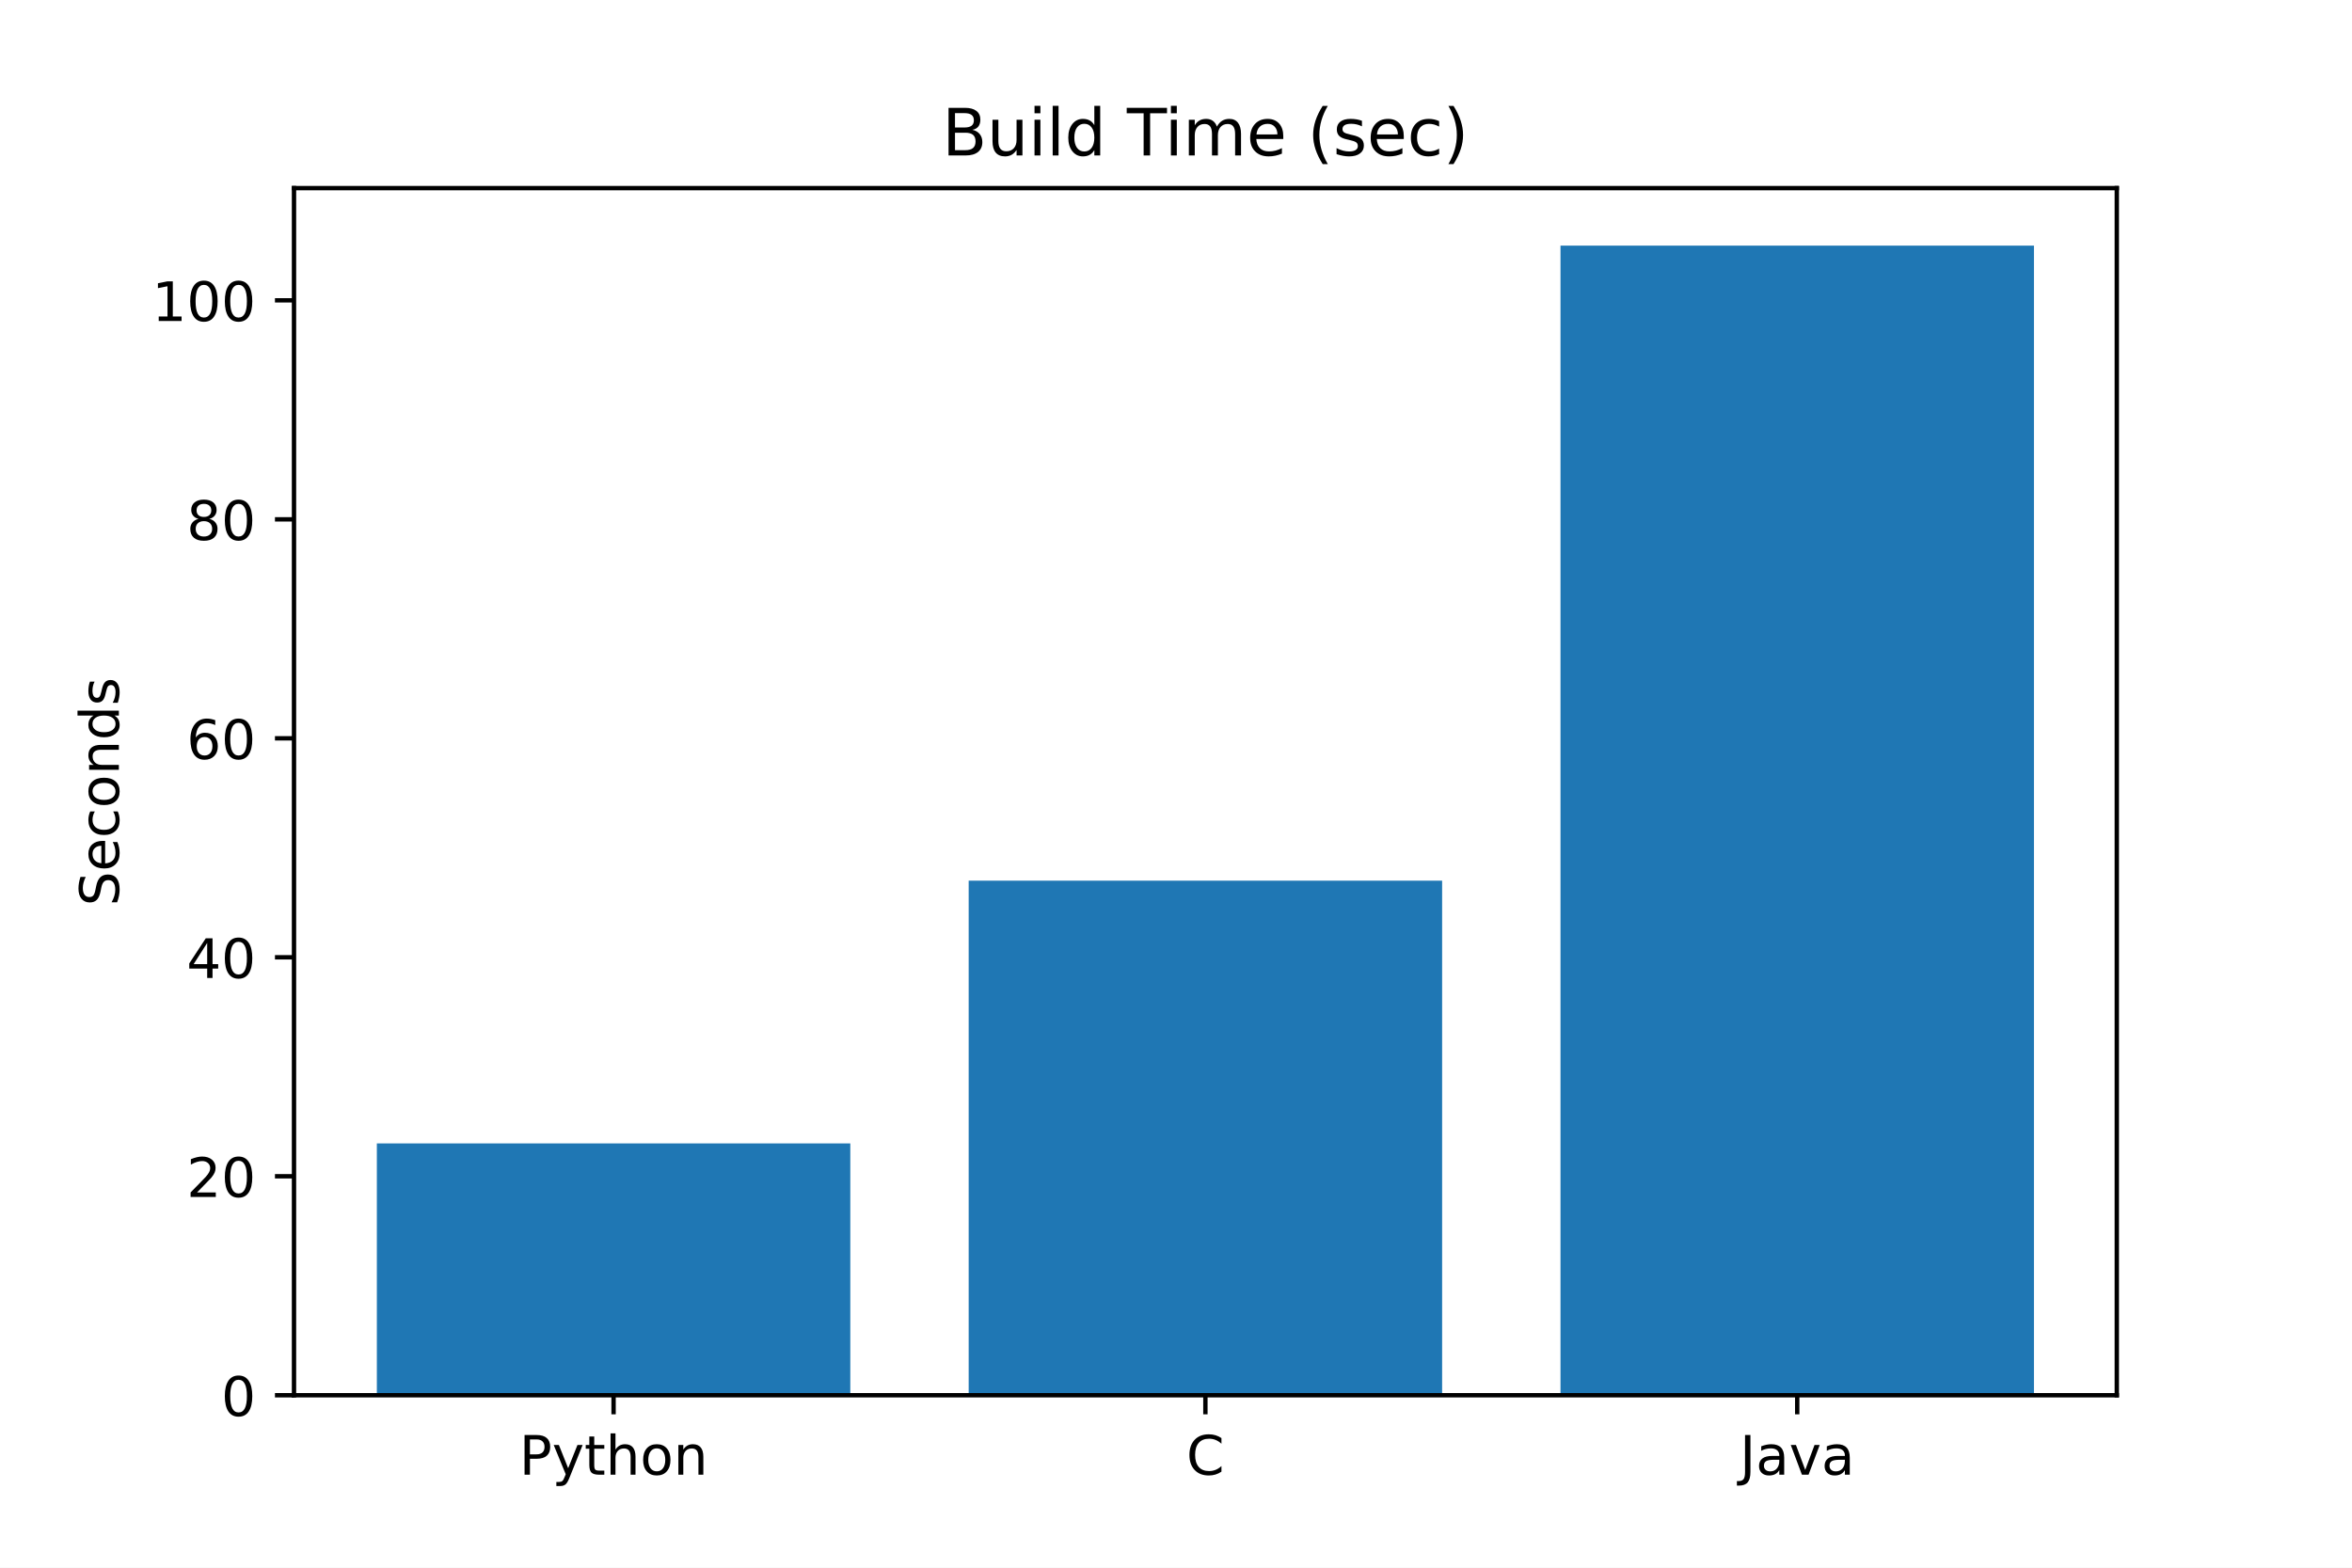
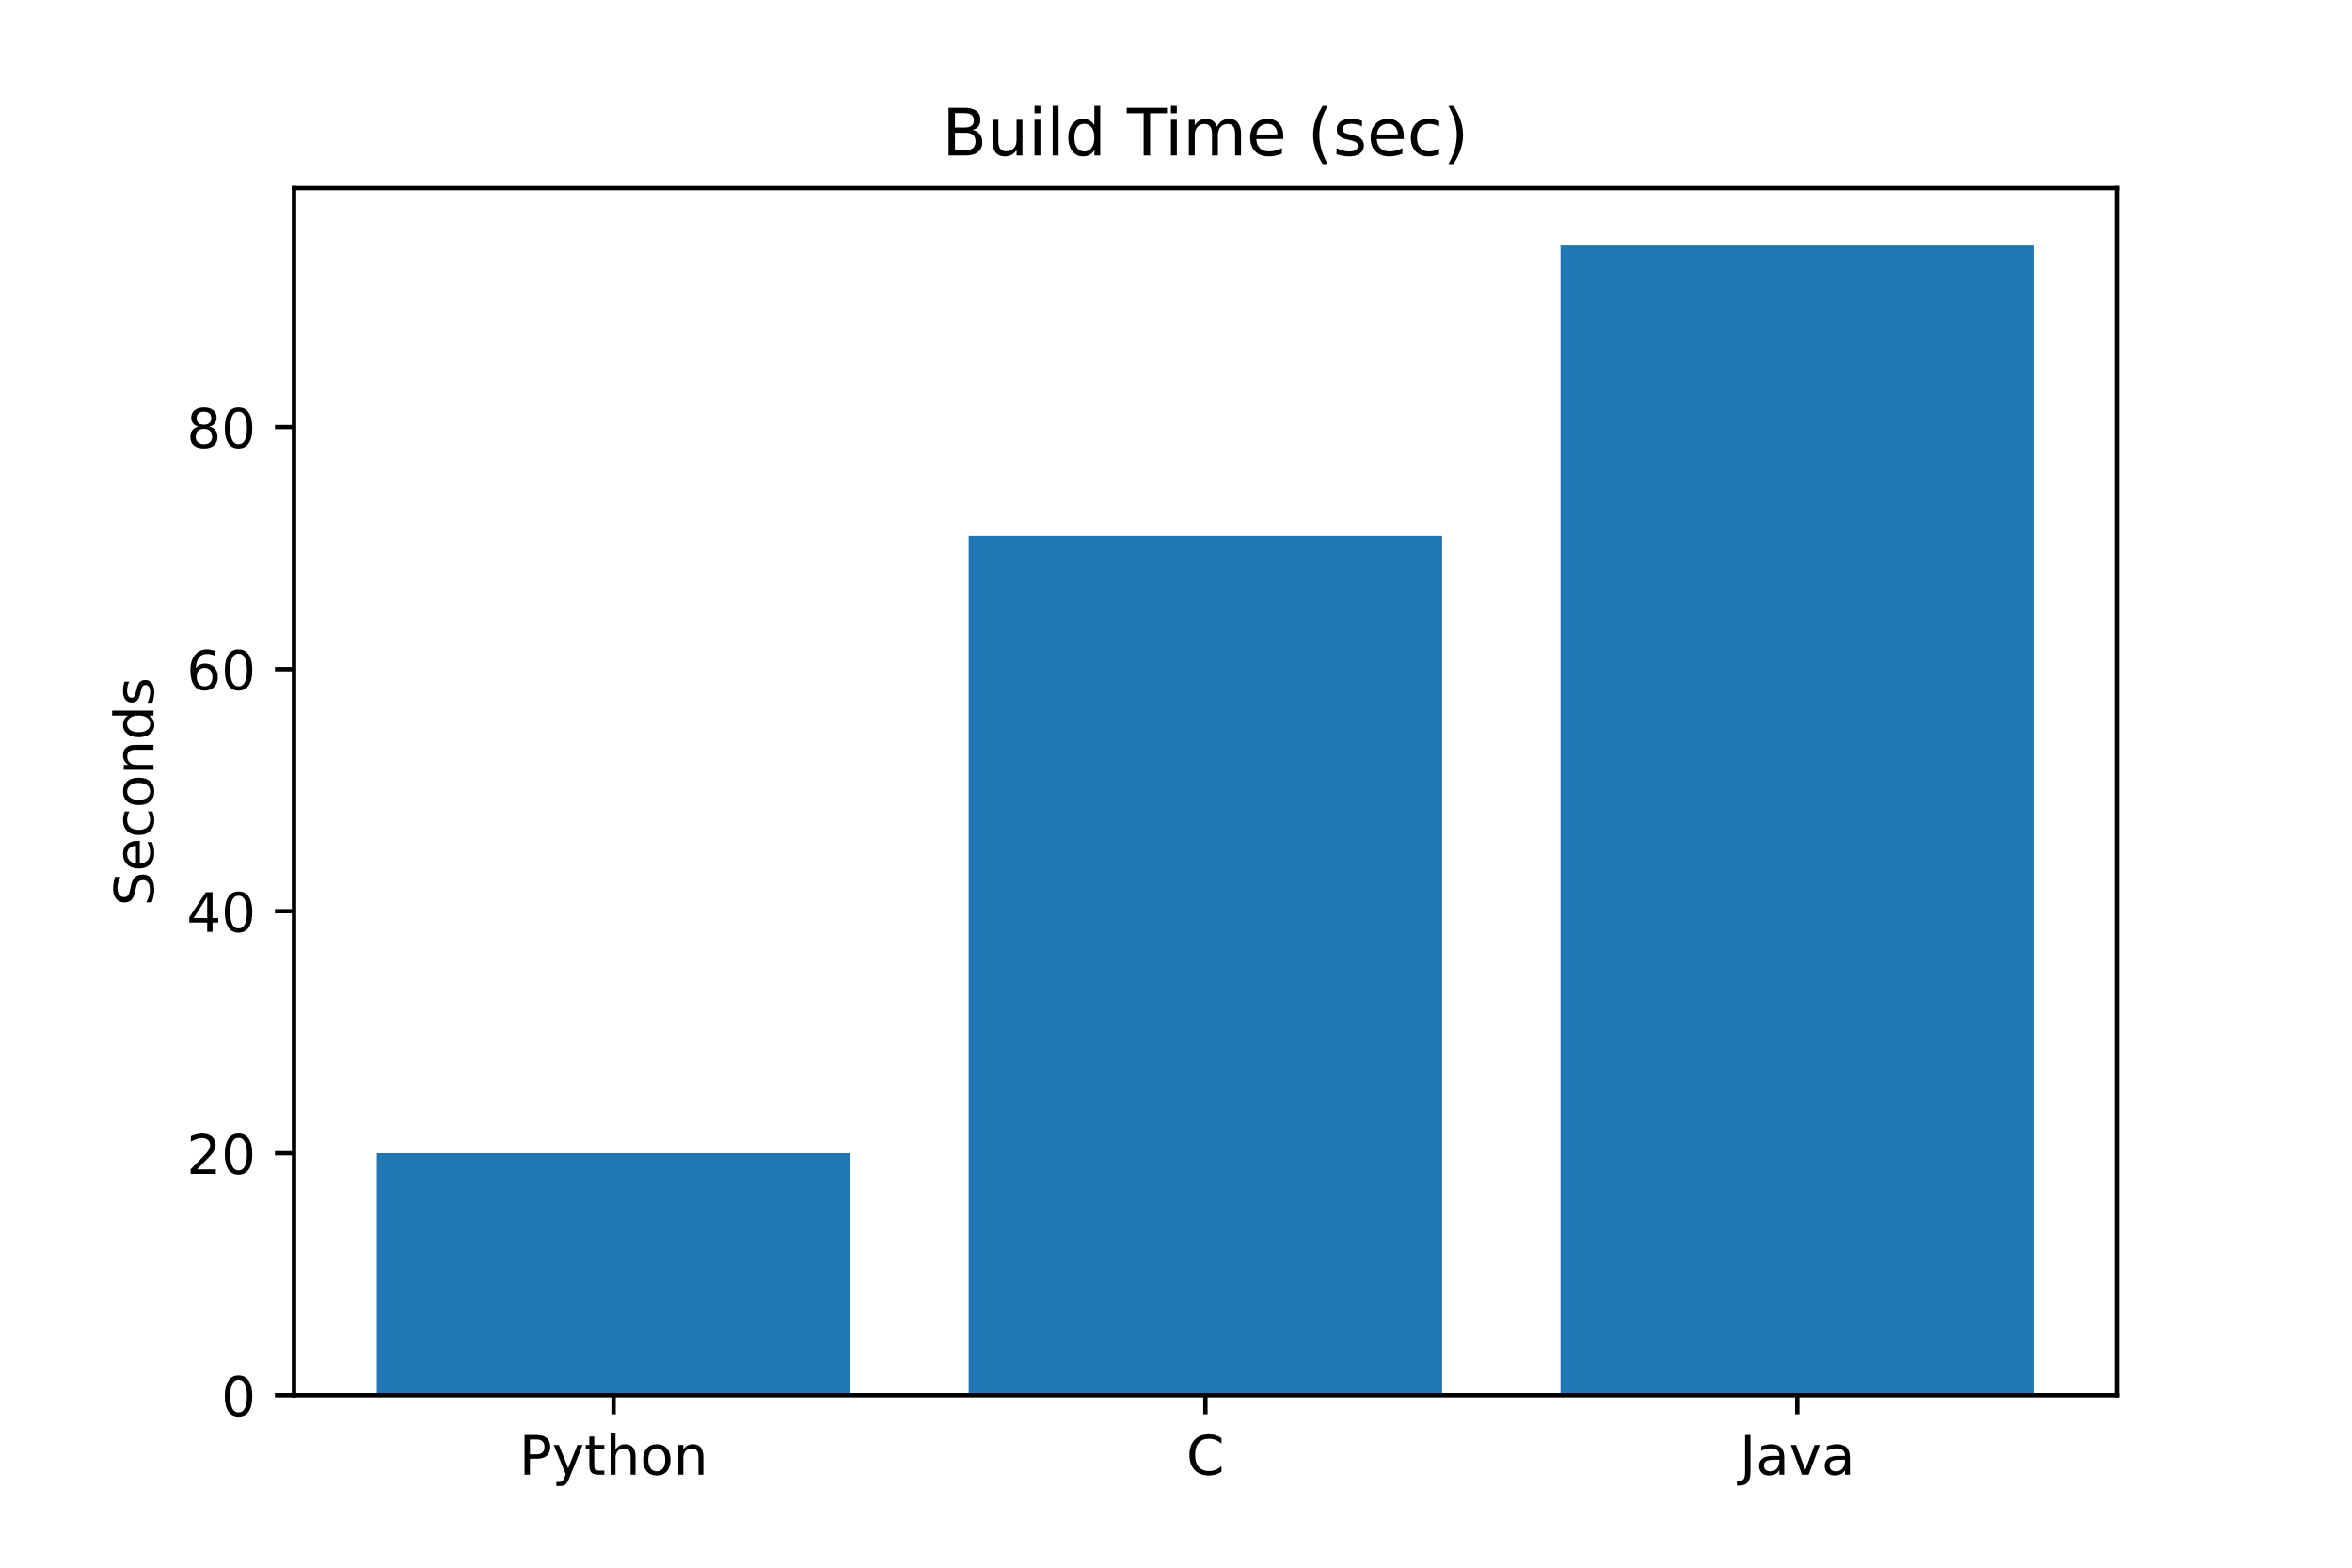
<svg xmlns="http://www.w3.org/2000/svg" xmlns:xlink="http://www.w3.org/1999/xlink" width="432pt" height="288pt" viewBox="0 0 432 288" version="1.1">
  <defs>
    <style type="text/css">*{stroke-linejoin: round; stroke-linecap: butt}</style>
  </defs>
  <g id="figure_1">
    <g id="patch_1">
      <path d="M 0 288  L 432 288  L 432 0  L 0 0  z " style="fill: #ffffff" />
    </g>
    <g id="axes_1">
      <g id="patch_2">
        <path d="M 54 256.32  L 388.8 256.32  L 388.8 34.56  L 54 34.56  z " style="fill: #ffffff" />
      </g>
      <g id="patch_3">
-         <path d="M 69.218 256.32  L 156.179 256.32  L 156.179 210.057  L 69.218 210.057  z " clip-path="url(#pb81dfab6d7)" style="fill: #1f77b4" />
+         <path d="M 69.218 256.32  L 156.179 256.32  L 156.179 211.857  L 69.218 211.857  z " clip-path="url(#pa4624cf22f)" style="fill: #1f77b4" />
      </g>
      <g id="patch_4">
-         <path d="M 177.919 256.32  L 264.881 256.32  L 264.881 161.783  L 177.919 161.783  z " clip-path="url(#pb81dfab6d7)" style="fill: #1f77b4" />
+         <path d="M 177.919 256.32  L 264.881 256.32  L 264.881 98.476  L 177.919 98.476  z " clip-path="url(#pa4624cf22f)" style="fill: #1f77b4" />
      </g>
      <g id="patch_5">
-         <path d="M 286.621 256.32  L 373.582 256.32  L 373.582 45.12  L 286.621 45.12  z " clip-path="url(#pb81dfab6d7)" style="fill: #1f77b4" />
+         <path d="M 286.621 256.32  L 373.582 256.32  L 373.582 45.12  L 286.621 45.12  z " clip-path="url(#pa4624cf22f)" style="fill: #1f77b4" />
      </g>
      <g id="matplotlib.axis_1">
        <g id="xtick_1">
          <g id="line2d_1">
            <defs>
-               <path id="m10f1862207" d="M 0 0  L 0 3.5  " style="stroke: #000000; stroke-width: 0.8" />
+               <path id="mafbc5063f1" d="M 0 0  L 0 3.5  " style="stroke: #000000; stroke-width: 0.8" />
            </defs>
            <g>
-               <use xlink:href="#m10f1862207" x="112.699" y="256.32" style="stroke: #000000; stroke-width: 0.8" />
+               <use xlink:href="#mafbc5063f1" x="112.699" y="256.32" style="stroke: #000000; stroke-width: 0.8" />
            </g>
          </g>
          <g id="text_1">
            <g transform="translate(95.36745 270.9184) scale(0.1 -0.1)">
              <defs>
                <path id="DejaVuSans-50" d="M 1259 4147  L 1259 2394  L 2053 2394  Q 2494 2394 2734 2622  Q 2975 2850 2975 3272  Q 2975 3691 2734 3919  Q 2494 4147 2053 4147  L 1259 4147  z M 628 4666  L 2053 4666  Q 2838 4666 3239 4311  Q 3641 3956 3641 3272  Q 3641 2581 3239 2228  Q 2838 1875 2053 1875  L 1259 1875  L 1259 0  L 628 0  L 628 4666  z " transform="scale(0.015625)" />
                <path id="DejaVuSans-79" d="M 2059 -325  Q 1816 -950 1584 -1140  Q 1353 -1331 966 -1331  L 506 -1331  L 506 -850  L 844 -850  Q 1081 -850 1212 -737  Q 1344 -625 1503 -206  L 1606 56  L 191 3500  L 800 3500  L 1894 763  L 2988 3500  L 3597 3500  L 2059 -325  z " transform="scale(0.015625)" />
                <path id="DejaVuSans-74" d="M 1172 4494  L 1172 3500  L 2356 3500  L 2356 3053  L 1172 3053  L 1172 1153  Q 1172 725 1289 603  Q 1406 481 1766 481  L 2356 481  L 2356 0  L 1766 0  Q 1100 0 847 248  Q 594 497 594 1153  L 594 3053  L 172 3053  L 172 3500  L 594 3500  L 594 4494  L 1172 4494  z " transform="scale(0.015625)" />
                <path id="DejaVuSans-68" d="M 3513 2113  L 3513 0  L 2938 0  L 2938 2094  Q 2938 2591 2744 2837  Q 2550 3084 2163 3084  Q 1697 3084 1428 2787  Q 1159 2491 1159 1978  L 1159 0  L 581 0  L 581 4863  L 1159 4863  L 1159 2956  Q 1366 3272 1645 3428  Q 1925 3584 2291 3584  Q 2894 3584 3203 3211  Q 3513 2838 3513 2113  z " transform="scale(0.015625)" />
                <path id="DejaVuSans-6f" d="M 1959 3097  Q 1497 3097 1228 2736  Q 959 2375 959 1747  Q 959 1119 1226 758  Q 1494 397 1959 397  Q 2419 397 2687 759  Q 2956 1122 2956 1747  Q 2956 2369 2687 2733  Q 2419 3097 1959 3097  z M 1959 3584  Q 2709 3584 3137 3096  Q 3566 2609 3566 1747  Q 3566 888 3137 398  Q 2709 -91 1959 -91  Q 1206 -91 779 398  Q 353 888 353 1747  Q 353 2609 779 3096  Q 1206 3584 1959 3584  z " transform="scale(0.015625)" />
                <path id="DejaVuSans-6e" d="M 3513 2113  L 3513 0  L 2938 0  L 2938 2094  Q 2938 2591 2744 2837  Q 2550 3084 2163 3084  Q 1697 3084 1428 2787  Q 1159 2491 1159 1978  L 1159 0  L 581 0  L 581 3500  L 1159 3500  L 1159 2956  Q 1366 3272 1645 3428  Q 1925 3584 2291 3584  Q 2894 3584 3203 3211  Q 3513 2838 3513 2113  z " transform="scale(0.015625)" />
              </defs>
              <use xlink:href="#DejaVuSans-50" />
              <use xlink:href="#DejaVuSans-79" transform="translate(60.30273 0)" />
              <use xlink:href="#DejaVuSans-74" transform="translate(119.4824 0)" />
              <use xlink:href="#DejaVuSans-68" transform="translate(158.6914 0)" />
              <use xlink:href="#DejaVuSans-6f" transform="translate(222.0703 0)" />
              <use xlink:href="#DejaVuSans-6e" transform="translate(283.252 0)" />
            </g>
          </g>
        </g>
        <g id="xtick_2">
          <g id="line2d_2">
            <g>
-               <use xlink:href="#m10f1862207" x="221.4" y="256.32" style="stroke: #000000; stroke-width: 0.8" />
+               <use xlink:href="#mafbc5063f1" x="221.4" y="256.32" style="stroke: #000000; stroke-width: 0.8" />
            </g>
          </g>
          <g id="text_2">
            <g transform="translate(217.9086 270.9184) scale(0.1 -0.1)">
              <defs>
                <path id="DejaVuSans-43" d="M 4122 4306  L 4122 3641  Q 3803 3938 3442 4084  Q 3081 4231 2675 4231  Q 1875 4231 1450 3742  Q 1025 3253 1025 2328  Q 1025 1406 1450 917  Q 1875 428 2675 428  Q 3081 428 3442 575  Q 3803 722 4122 1019  L 4122 359  Q 3791 134 3420 21  Q 3050 -91 2638 -91  Q 1578 -91 968 557  Q 359 1206 359 2328  Q 359 3453 968 4101  Q 1578 4750 2638 4750  Q 3056 4750 3426 4639  Q 3797 4528 4122 4306  z " transform="scale(0.015625)" />
              </defs>
              <use xlink:href="#DejaVuSans-43" />
            </g>
          </g>
        </g>
        <g id="xtick_3">
          <g id="line2d_3">
            <g>
-               <use xlink:href="#m10f1862207" x="330.101" y="256.32" style="stroke: #000000; stroke-width: 0.8" />
+               <use xlink:href="#mafbc5063f1" x="330.101" y="256.32" style="stroke: #000000; stroke-width: 0.8" />
            </g>
          </g>
          <g id="text_3">
            <g transform="translate(319.5388 270.9184) scale(0.1 -0.1)">
              <defs>
                <path id="DejaVuSans-4a" d="M 628 4666  L 1259 4666  L 1259 325  Q 1259 -519 939 -900  Q 619 -1281 -91 -1281  L -331 -1281  L -331 -750  L -134 -750  Q 284 -750 456 -515  Q 628 -281 628 325  L 628 4666  z " transform="scale(0.015625)" />
                <path id="DejaVuSans-61" d="M 2194 1759  Q 1497 1759 1228 1600  Q 959 1441 959 1056  Q 959 750 1161 570  Q 1363 391 1709 391  Q 2188 391 2477 730  Q 2766 1069 2766 1631  L 2766 1759  L 2194 1759  z M 3341 1997  L 3341 0  L 2766 0  L 2766 531  Q 2569 213 2275 61  Q 1981 -91 1556 -91  Q 1019 -91 701 211  Q 384 513 384 1019  Q 384 1609 779 1909  Q 1175 2209 1959 2209  L 2766 2209  L 2766 2266  Q 2766 2663 2505 2880  Q 2244 3097 1772 3097  Q 1472 3097 1187 3025  Q 903 2953 641 2809  L 641 3341  Q 956 3463 1253 3523  Q 1550 3584 1831 3584  Q 2591 3584 2966 3190  Q 3341 2797 3341 1997  z " transform="scale(0.015625)" />
                <path id="DejaVuSans-76" d="M 191 3500  L 800 3500  L 1894 563  L 2988 3500  L 3597 3500  L 2284 0  L 1503 0  L 191 3500  z " transform="scale(0.015625)" />
              </defs>
              <use xlink:href="#DejaVuSans-4a" />
              <use xlink:href="#DejaVuSans-61" transform="translate(29.49219 0)" />
              <use xlink:href="#DejaVuSans-76" transform="translate(90.77148 0)" />
              <use xlink:href="#DejaVuSans-61" transform="translate(149.9512 0)" />
            </g>
          </g>
        </g>
      </g>
      <g id="matplotlib.axis_2">
        <g id="ytick_1">
          <g id="line2d_4">
            <defs>
-               <path id="m458937b77f" d="M 0 0  L -3.5 0  " style="stroke: #000000; stroke-width: 0.8" />
+               <path id="md44fd1154d" d="M 0 0  L -3.5 0  " style="stroke: #000000; stroke-width: 0.8" />
            </defs>
            <g>
-               <use xlink:href="#m458937b77f" x="54" y="256.32" style="stroke: #000000; stroke-width: 0.8" />
+               <use xlink:href="#md44fd1154d" x="54" y="256.32" style="stroke: #000000; stroke-width: 0.8" />
            </g>
          </g>
          <g id="text_4">
            <g transform="translate(40.6375 260.1192) scale(0.1 -0.1)">
              <defs>
                <path id="DejaVuSans-30" d="M 2034 4250  Q 1547 4250 1301 3770  Q 1056 3291 1056 2328  Q 1056 1369 1301 889  Q 1547 409 2034 409  Q 2525 409 2770 889  Q 3016 1369 3016 2328  Q 3016 3291 2770 3770  Q 2525 4250 2034 4250  z M 2034 4750  Q 2819 4750 3233 4129  Q 3647 3509 3647 2328  Q 3647 1150 3233 529  Q 2819 -91 2034 -91  Q 1250 -91 836 529  Q 422 1150 422 2328  Q 422 3509 836 4129  Q 1250 4750 2034 4750  z " transform="scale(0.015625)" />
              </defs>
              <use xlink:href="#DejaVuSans-30" />
            </g>
          </g>
        </g>
        <g id="ytick_2">
          <g id="line2d_5">
            <g>
-               <use xlink:href="#m458937b77f" x="54" y="216.091" style="stroke: #000000; stroke-width: 0.8" />
+               <use xlink:href="#md44fd1154d" x="54" y="211.857" style="stroke: #000000; stroke-width: 0.8" />
            </g>
          </g>
          <g id="text_5">
-             <g transform="translate(34.275 219.8906) scale(0.1 -0.1)">
+             <g transform="translate(34.275 215.6561) scale(0.1 -0.1)">
              <defs>
                <path id="DejaVuSans-32" d="M 1228 531  L 3431 531  L 3431 0  L 469 0  L 469 531  Q 828 903 1448 1529  Q 2069 2156 2228 2338  Q 2531 2678 2651 2914  Q 2772 3150 2772 3378  Q 2772 3750 2511 3984  Q 2250 4219 1831 4219  Q 1534 4219 1204 4116  Q 875 4013 500 3803  L 500 4441  Q 881 4594 1212 4672  Q 1544 4750 1819 4750  Q 2544 4750 2975 4387  Q 3406 4025 3406 3419  Q 3406 3131 3298 2873  Q 3191 2616 2906 2266  Q 2828 2175 2409 1742  Q 1991 1309 1228 531  z " transform="scale(0.015625)" />
              </defs>
              <use xlink:href="#DejaVuSans-32" />
              <use xlink:href="#DejaVuSans-30" transform="translate(63.62305 0)" />
            </g>
          </g>
        </g>
        <g id="ytick_3">
          <g id="line2d_6">
            <g>
-               <use xlink:href="#m458937b77f" x="54" y="175.863" style="stroke: #000000; stroke-width: 0.8" />
+               <use xlink:href="#md44fd1154d" x="54" y="167.394" style="stroke: #000000; stroke-width: 0.8" />
            </g>
          </g>
          <g id="text_6">
-             <g transform="translate(34.275 179.6621) scale(0.1 -0.1)">
+             <g transform="translate(34.275 171.1929) scale(0.1 -0.1)">
              <defs>
                <path id="DejaVuSans-34" d="M 2419 4116  L 825 1625  L 2419 1625  L 2419 4116  z M 2253 4666  L 3047 4666  L 3047 1625  L 3713 1625  L 3713 1100  L 3047 1100  L 3047 0  L 2419 0  L 2419 1100  L 313 1100  L 313 1709  L 2253 4666  z " transform="scale(0.015625)" />
              </defs>
              <use xlink:href="#DejaVuSans-34" />
              <use xlink:href="#DejaVuSans-30" transform="translate(63.62305 0)" />
            </g>
          </g>
        </g>
        <g id="ytick_4">
          <g id="line2d_7">
            <g>
-               <use xlink:href="#m458937b77f" x="54" y="135.634" style="stroke: #000000; stroke-width: 0.8" />
+               <use xlink:href="#md44fd1154d" x="54" y="122.931" style="stroke: #000000; stroke-width: 0.8" />
            </g>
          </g>
          <g id="text_7">
-             <g transform="translate(34.275 139.4335) scale(0.1 -0.1)">
+             <g transform="translate(34.275 126.7297) scale(0.1 -0.1)">
              <defs>
                <path id="DejaVuSans-36" d="M 2113 2584  Q 1688 2584 1439 2293  Q 1191 2003 1191 1497  Q 1191 994 1439 701  Q 1688 409 2113 409  Q 2538 409 2786 701  Q 3034 994 3034 1497  Q 3034 2003 2786 2293  Q 2538 2584 2113 2584  z M 3366 4563  L 3366 3988  Q 3128 4100 2886 4159  Q 2644 4219 2406 4219  Q 1781 4219 1451 3797  Q 1122 3375 1075 2522  Q 1259 2794 1537 2939  Q 1816 3084 2150 3084  Q 2853 3084 3261 2657  Q 3669 2231 3669 1497  Q 3669 778 3244 343  Q 2819 -91 2113 -91  Q 1303 -91 875 529  Q 447 1150 447 2328  Q 447 3434 972 4092  Q 1497 4750 2381 4750  Q 2619 4750 2861 4703  Q 3103 4656 3366 4563  z " transform="scale(0.015625)" />
              </defs>
              <use xlink:href="#DejaVuSans-36" />
              <use xlink:href="#DejaVuSans-30" transform="translate(63.62305 0)" />
            </g>
          </g>
        </g>
        <g id="ytick_5">
          <g id="line2d_8">
            <g>
-               <use xlink:href="#m458937b77f" x="54" y="95.406" style="stroke: #000000; stroke-width: 0.8" />
+               <use xlink:href="#md44fd1154d" x="54" y="78.467" style="stroke: #000000; stroke-width: 0.8" />
            </g>
          </g>
          <g id="text_8">
-             <g transform="translate(34.275 99.20493) scale(0.1 -0.1)">
+             <g transform="translate(34.275 82.26659) scale(0.1 -0.1)">
              <defs>
                <path id="DejaVuSans-38" d="M 2034 2216  Q 1584 2216 1326 1975  Q 1069 1734 1069 1313  Q 1069 891 1326 650  Q 1584 409 2034 409  Q 2484 409 2743 651  Q 3003 894 3003 1313  Q 3003 1734 2745 1975  Q 2488 2216 2034 2216  z M 1403 2484  Q 997 2584 770 2862  Q 544 3141 544 3541  Q 544 4100 942 4425  Q 1341 4750 2034 4750  Q 2731 4750 3128 4425  Q 3525 4100 3525 3541  Q 3525 3141 3298 2862  Q 3072 2584 2669 2484  Q 3125 2378 3379 2068  Q 3634 1759 3634 1313  Q 3634 634 3220 271  Q 2806 -91 2034 -91  Q 1263 -91 848 271  Q 434 634 434 1313  Q 434 1759 690 2068  Q 947 2378 1403 2484  z M 1172 3481  Q 1172 3119 1398 2916  Q 1625 2713 2034 2713  Q 2441 2713 2670 2916  Q 2900 3119 2900 3481  Q 2900 3844 2670 4047  Q 2441 4250 2034 4250  Q 1625 4250 1398 4047  Q 1172 3844 1172 3481  z " transform="scale(0.015625)" />
              </defs>
              <use xlink:href="#DejaVuSans-38" />
              <use xlink:href="#DejaVuSans-30" transform="translate(63.62305 0)" />
            </g>
          </g>
        </g>
-         <g id="ytick_6">
-           <g id="line2d_9">
-             <g>
-               <use xlink:href="#m458937b77f" x="54" y="55.177" style="stroke: #000000; stroke-width: 0.8" />
-             </g>
-           </g>
-           <g id="text_9">
-             <g transform="translate(27.9125 58.97636) scale(0.1 -0.1)">
-               <defs>
-                 <path id="DejaVuSans-31" d="M 794 531  L 1825 531  L 1825 4091  L 703 3866  L 703 4441  L 1819 4666  L 2450 4666  L 2450 531  L 3481 531  L 3481 0  L 794 0  L 794 531  z " transform="scale(0.015625)" />
-               </defs>
-               <use xlink:href="#DejaVuSans-31" />
-               <use xlink:href="#DejaVuSans-30" transform="translate(63.62305 0)" />
-               <use xlink:href="#DejaVuSans-30" transform="translate(127.2461 0)" />
-             </g>
-           </g>
-         </g>
-         <g id="text_10">
-           <g transform="translate(21.83281 166.447) rotate(-90) scale(0.1 -0.1)">
+         <g id="text_9">
+           <g transform="translate(28.19531 166.447) rotate(-90) scale(0.1 -0.1)">
            <defs>
              <path id="DejaVuSans-53" d="M 3425 4513  L 3425 3897  Q 3066 4069 2747 4153  Q 2428 4238 2131 4238  Q 1616 4238 1336 4038  Q 1056 3838 1056 3469  Q 1056 3159 1242 3001  Q 1428 2844 1947 2747  L 2328 2669  Q 3034 2534 3370 2195  Q 3706 1856 3706 1288  Q 3706 609 3251 259  Q 2797 -91 1919 -91  Q 1588 -91 1214 -16  Q 841 59 441 206  L 441 856  Q 825 641 1194 531  Q 1563 422 1919 422  Q 2459 422 2753 634  Q 3047 847 3047 1241  Q 3047 1584 2836 1778  Q 2625 1972 2144 2069  L 1759 2144  Q 1053 2284 737 2584  Q 422 2884 422 3419  Q 422 4038 858 4394  Q 1294 4750 2059 4750  Q 2388 4750 2728 4690  Q 3069 4631 3425 4513  z " transform="scale(0.015625)" />
              <path id="DejaVuSans-65" d="M 3597 1894  L 3597 1613  L 953 1613  Q 991 1019 1311 708  Q 1631 397 2203 397  Q 2534 397 2845 478  Q 3156 559 3463 722  L 3463 178  Q 3153 47 2828 -22  Q 2503 -91 2169 -91  Q 1331 -91 842 396  Q 353 884 353 1716  Q 353 2575 817 3079  Q 1281 3584 2069 3584  Q 2775 3584 3186 3129  Q 3597 2675 3597 1894  z M 3022 2063  Q 3016 2534 2758 2815  Q 2500 3097 2075 3097  Q 1594 3097 1305 2825  Q 1016 2553 972 2059  L 3022 2063  z " transform="scale(0.015625)" />
              <path id="DejaVuSans-63" d="M 3122 3366  L 3122 2828  Q 2878 2963 2633 3030  Q 2388 3097 2138 3097  Q 1578 3097 1268 2742  Q 959 2388 959 1747  Q 959 1106 1268 751  Q 1578 397 2138 397  Q 2388 397 2633 464  Q 2878 531 3122 666  L 3122 134  Q 2881 22 2623 -34  Q 2366 -91 2075 -91  Q 1284 -91 818 406  Q 353 903 353 1747  Q 353 2603 823 3093  Q 1294 3584 2113 3584  Q 2378 3584 2631 3529  Q 2884 3475 3122 3366  z " transform="scale(0.015625)" />
              <path id="DejaVuSans-64" d="M 2906 2969  L 2906 4863  L 3481 4863  L 3481 0  L 2906 0  L 2906 525  Q 2725 213 2448 61  Q 2172 -91 1784 -91  Q 1150 -91 751 415  Q 353 922 353 1747  Q 353 2572 751 3078  Q 1150 3584 1784 3584  Q 2172 3584 2448 3432  Q 2725 3281 2906 2969  z M 947 1747  Q 947 1113 1208 752  Q 1469 391 1925 391  Q 2381 391 2643 752  Q 2906 1113 2906 1747  Q 2906 2381 2643 2742  Q 2381 3103 1925 3103  Q 1469 3103 1208 2742  Q 947 2381 947 1747  z " transform="scale(0.015625)" />
              <path id="DejaVuSans-73" d="M 2834 3397  L 2834 2853  Q 2591 2978 2328 3040  Q 2066 3103 1784 3103  Q 1356 3103 1142 2972  Q 928 2841 928 2578  Q 928 2378 1081 2264  Q 1234 2150 1697 2047  L 1894 2003  Q 2506 1872 2764 1633  Q 3022 1394 3022 966  Q 3022 478 2636 193  Q 2250 -91 1575 -91  Q 1294 -91 989 -36  Q 684 19 347 128  L 347 722  Q 666 556 975 473  Q 1284 391 1588 391  Q 1994 391 2212 530  Q 2431 669 2431 922  Q 2431 1156 2273 1281  Q 2116 1406 1581 1522  L 1381 1569  Q 847 1681 609 1914  Q 372 2147 372 2553  Q 372 3047 722 3315  Q 1072 3584 1716 3584  Q 2034 3584 2315 3537  Q 2597 3491 2834 3397  z " transform="scale(0.015625)" />
            </defs>
            <use xlink:href="#DejaVuSans-53" />
            <use xlink:href="#DejaVuSans-65" transform="translate(63.47656 0)" />
            <use xlink:href="#DejaVuSans-63" transform="translate(125 0)" />
            <use xlink:href="#DejaVuSans-6f" transform="translate(179.9805 0)" />
            <use xlink:href="#DejaVuSans-6e" transform="translate(241.1621 0)" />
            <use xlink:href="#DejaVuSans-64" transform="translate(304.541 0)" />
            <use xlink:href="#DejaVuSans-73" transform="translate(368.0176 0)" />
          </g>
        </g>
      </g>
      <g id="patch_6">
        <path d="M 54 256.32  L 54 34.56  " style="fill: none; stroke: #000000; stroke-width: 0.8; stroke-linejoin: miter; stroke-linecap: square" />
      </g>
      <g id="patch_7">
        <path d="M 388.8 256.32  L 388.8 34.56  " style="fill: none; stroke: #000000; stroke-width: 0.8; stroke-linejoin: miter; stroke-linecap: square" />
      </g>
      <g id="patch_8">
        <path d="M 54 256.32  L 388.8 256.32  " style="fill: none; stroke: #000000; stroke-width: 0.8; stroke-linejoin: miter; stroke-linecap: square" />
      </g>
      <g id="patch_9">
        <path d="M 54 34.56  L 388.8 34.56  " style="fill: none; stroke: #000000; stroke-width: 0.8; stroke-linejoin: miter; stroke-linecap: square" />
      </g>
-       <g id="text_11">
+       <g id="text_10">
        <g transform="translate(173.0456 28.56) scale(0.12 -0.12)">
          <defs>
            <path id="DejaVuSans-42" d="M 1259 2228  L 1259 519  L 2272 519  Q 2781 519 3026 730  Q 3272 941 3272 1375  Q 3272 1813 3026 2020  Q 2781 2228 2272 2228  L 1259 2228  z M 1259 4147  L 1259 2741  L 2194 2741  Q 2656 2741 2882 2914  Q 3109 3088 3109 3444  Q 3109 3797 2882 3972  Q 2656 4147 2194 4147  L 1259 4147  z M 628 4666  L 2241 4666  Q 2963 4666 3353 4366  Q 3744 4066 3744 3513  Q 3744 3084 3544 2831  Q 3344 2578 2956 2516  Q 3422 2416 3680 2098  Q 3938 1781 3938 1306  Q 3938 681 3513 340  Q 3088 0 2303 0  L 628 0  L 628 4666  z " transform="scale(0.015625)" />
            <path id="DejaVuSans-75" d="M 544 1381  L 544 3500  L 1119 3500  L 1119 1403  Q 1119 906 1312 657  Q 1506 409 1894 409  Q 2359 409 2629 706  Q 2900 1003 2900 1516  L 2900 3500  L 3475 3500  L 3475 0  L 2900 0  L 2900 538  Q 2691 219 2414 64  Q 2138 -91 1772 -91  Q 1169 -91 856 284  Q 544 659 544 1381  z M 1991 3584  L 1991 3584  z " transform="scale(0.015625)" />
            <path id="DejaVuSans-69" d="M 603 3500  L 1178 3500  L 1178 0  L 603 0  L 603 3500  z M 603 4863  L 1178 4863  L 1178 4134  L 603 4134  L 603 4863  z " transform="scale(0.015625)" />
            <path id="DejaVuSans-6c" d="M 603 4863  L 1178 4863  L 1178 0  L 603 0  L 603 4863  z " transform="scale(0.015625)" />
            <path id="DejaVuSans-20" transform="scale(0.015625)" />
            <path id="DejaVuSans-54" d="M -19 4666  L 3928 4666  L 3928 4134  L 2272 4134  L 2272 0  L 1638 0  L 1638 4134  L -19 4134  L -19 4666  z " transform="scale(0.015625)" />
            <path id="DejaVuSans-6d" d="M 3328 2828  Q 3544 3216 3844 3400  Q 4144 3584 4550 3584  Q 5097 3584 5394 3201  Q 5691 2819 5691 2113  L 5691 0  L 5113 0  L 5113 2094  Q 5113 2597 4934 2840  Q 4756 3084 4391 3084  Q 3944 3084 3684 2787  Q 3425 2491 3425 1978  L 3425 0  L 2847 0  L 2847 2094  Q 2847 2600 2669 2842  Q 2491 3084 2119 3084  Q 1678 3084 1418 2786  Q 1159 2488 1159 1978  L 1159 0  L 581 0  L 581 3500  L 1159 3500  L 1159 2956  Q 1356 3278 1631 3431  Q 1906 3584 2284 3584  Q 2666 3584 2933 3390  Q 3200 3197 3328 2828  z " transform="scale(0.015625)" />
            <path id="DejaVuSans-28" d="M 1984 4856  Q 1566 4138 1362 3434  Q 1159 2731 1159 2009  Q 1159 1288 1364 580  Q 1569 -128 1984 -844  L 1484 -844  Q 1016 -109 783 600  Q 550 1309 550 2009  Q 550 2706 781 3412  Q 1013 4119 1484 4856  L 1984 4856  z " transform="scale(0.015625)" />
            <path id="DejaVuSans-29" d="M 513 4856  L 1013 4856  Q 1481 4119 1714 3412  Q 1947 2706 1947 2009  Q 1947 1309 1714 600  Q 1481 -109 1013 -844  L 513 -844  Q 928 -128 1133 580  Q 1338 1288 1338 2009  Q 1338 2731 1133 3434  Q 928 4138 513 4856  z " transform="scale(0.015625)" />
          </defs>
          <use xlink:href="#DejaVuSans-42" />
          <use xlink:href="#DejaVuSans-75" transform="translate(68.60352 0)" />
          <use xlink:href="#DejaVuSans-69" transform="translate(131.9824 0)" />
          <use xlink:href="#DejaVuSans-6c" transform="translate(159.7656 0)" />
          <use xlink:href="#DejaVuSans-64" transform="translate(187.5488 0)" />
          <use xlink:href="#DejaVuSans-20" transform="translate(251.0254 0)" />
          <use xlink:href="#DejaVuSans-54" transform="translate(282.8125 0)" />
          <use xlink:href="#DejaVuSans-69" transform="translate(340.7715 0)" />
          <use xlink:href="#DejaVuSans-6d" transform="translate(368.5547 0)" />
          <use xlink:href="#DejaVuSans-65" transform="translate(465.9668 0)" />
          <use xlink:href="#DejaVuSans-20" transform="translate(527.4902 0)" />
          <use xlink:href="#DejaVuSans-28" transform="translate(559.2773 0)" />
          <use xlink:href="#DejaVuSans-73" transform="translate(598.291 0)" />
          <use xlink:href="#DejaVuSans-65" transform="translate(650.3906 0)" />
          <use xlink:href="#DejaVuSans-63" transform="translate(711.9141 0)" />
          <use xlink:href="#DejaVuSans-29" transform="translate(766.8945 0)" />
        </g>
      </g>
    </g>
  </g>
  <defs>
-     <clipPath id="pb81dfab6d7">
+     <clipPath id="pa4624cf22f">
      <rect x="54" y="34.56" width="334.8" height="221.76" />
    </clipPath>
  </defs>
</svg>
